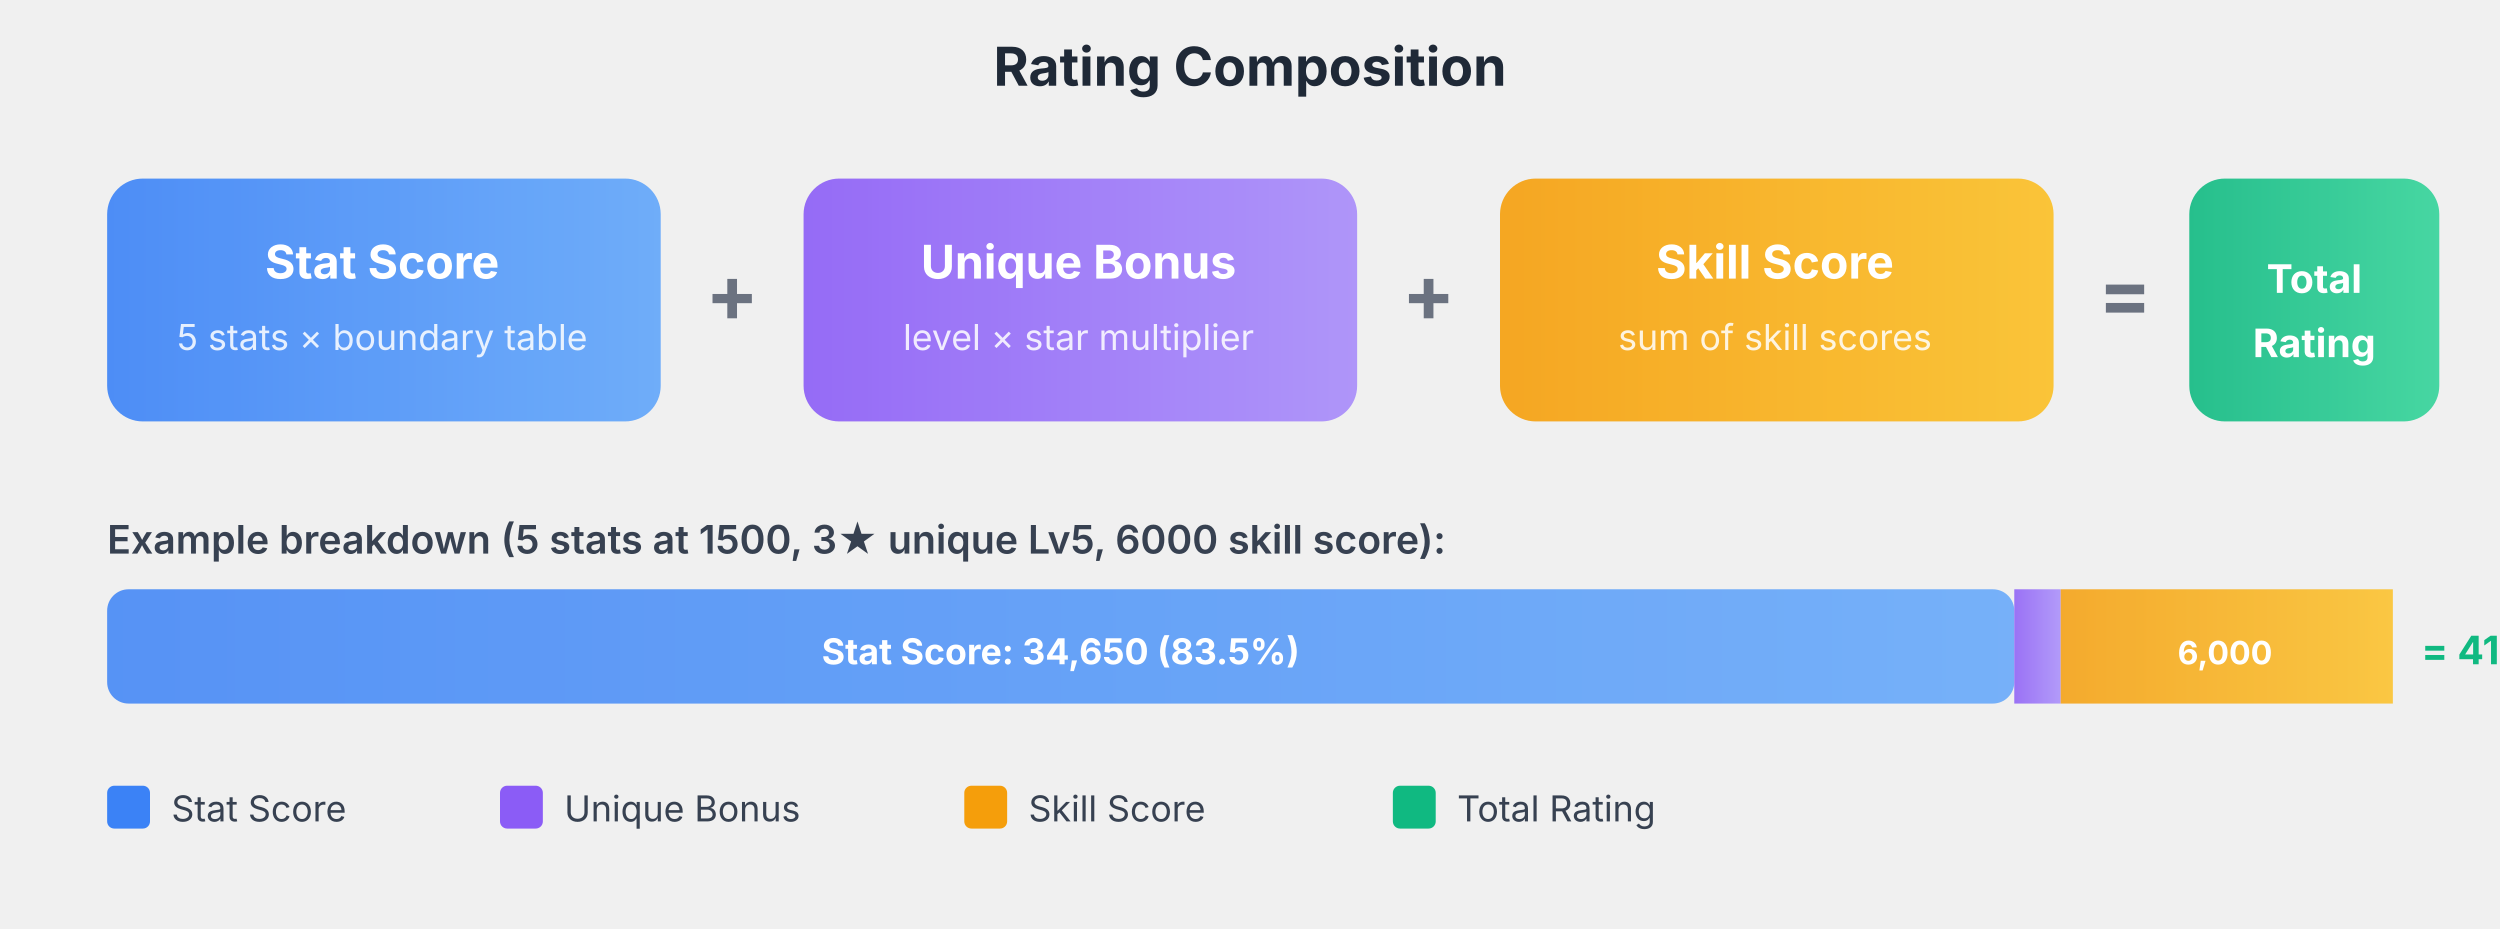
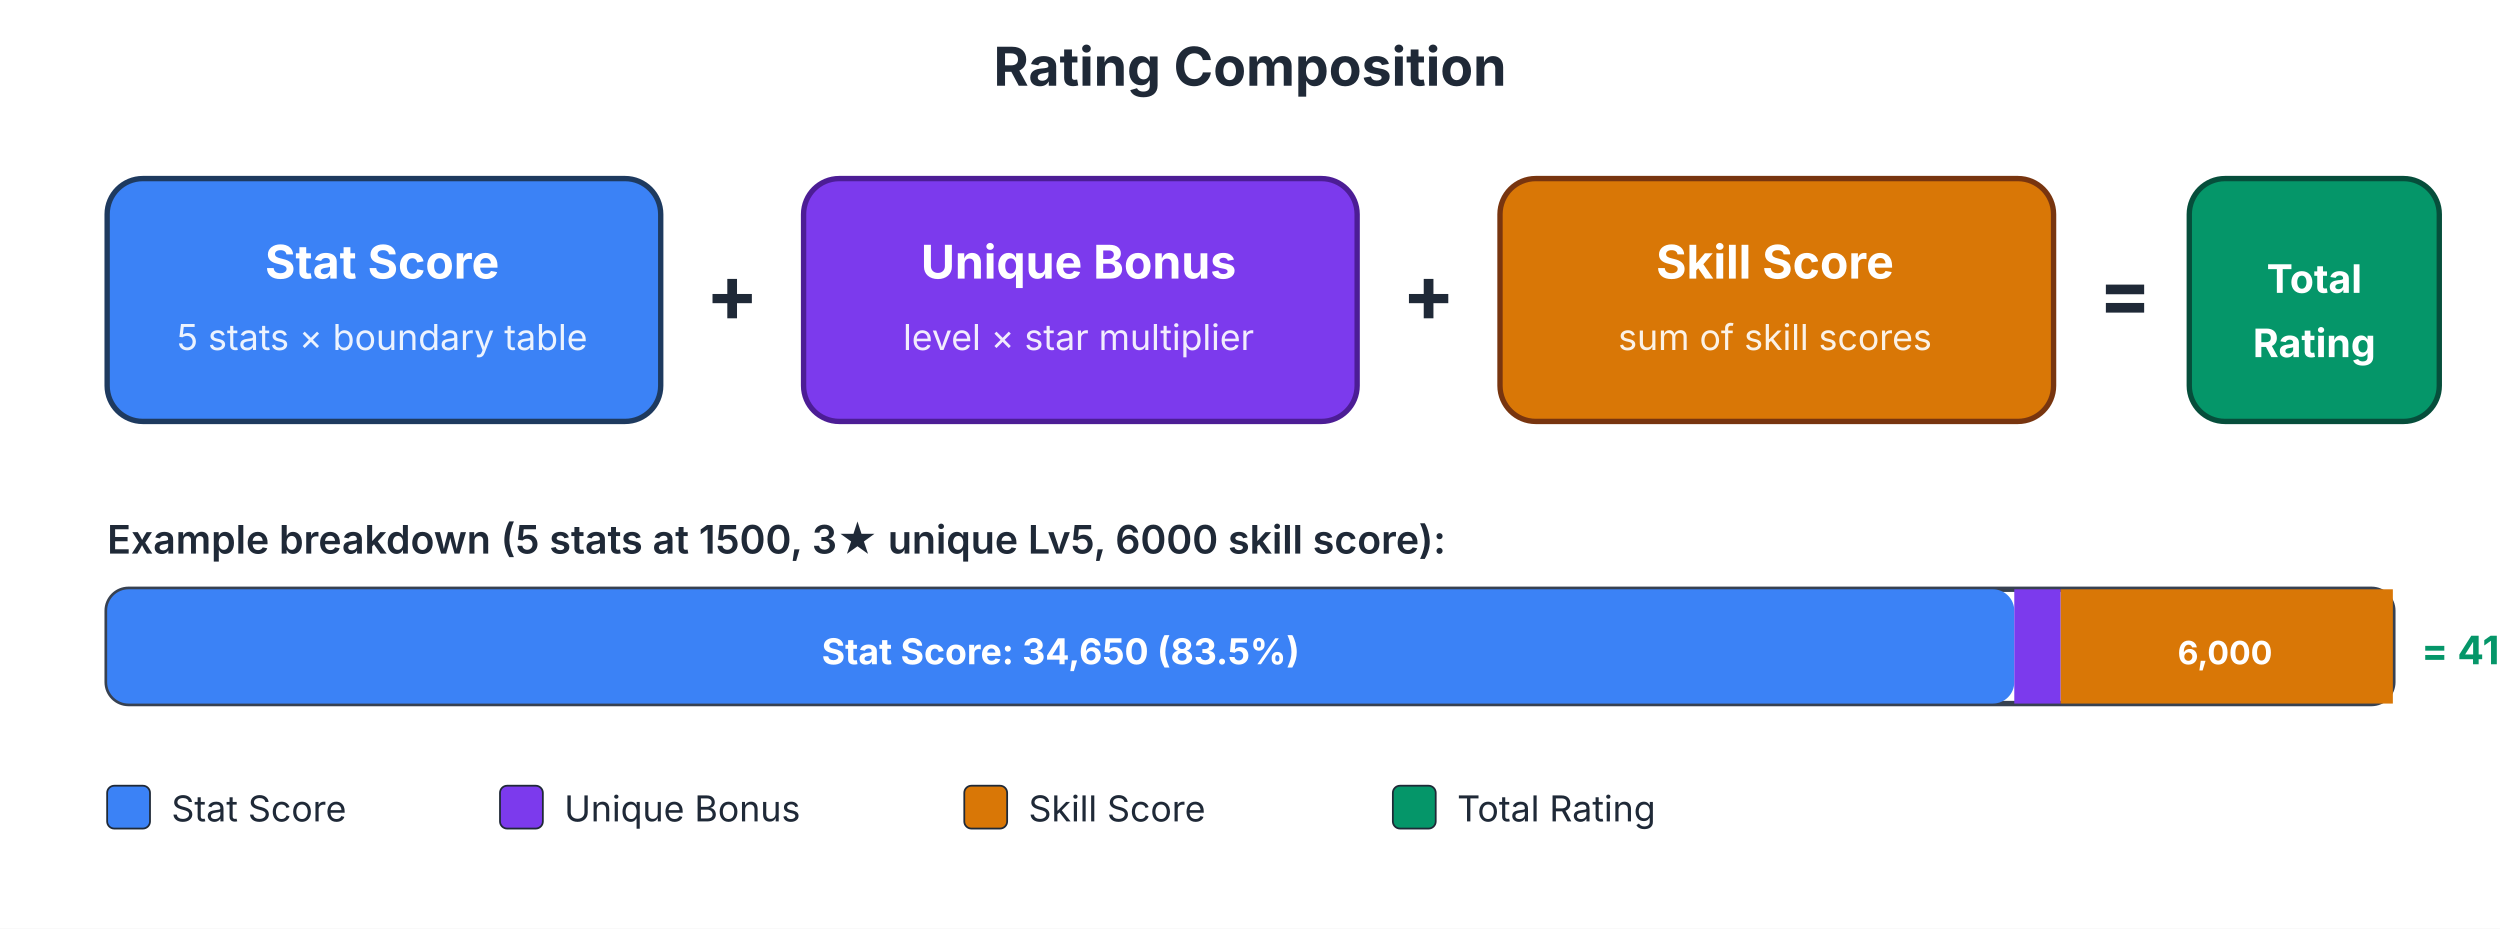
<svg xmlns="http://www.w3.org/2000/svg" viewBox="0 0 700 260" font-family="system-ui, -apple-system, sans-serif">
-   <defs>
-     <linearGradient id="statGrad" x1="0" y1="0" x2="1" y2="0">
-       <stop offset="0%" stop-color="#3b82f6" />
-       <stop offset="100%" stop-color="#60a5fa" />
-     </linearGradient>
-     <linearGradient id="uniqGrad" x1="0" y1="0" x2="1" y2="0">
-       <stop offset="0%" stop-color="#8b5cf6" />
-       <stop offset="100%" stop-color="#a78bfa" />
-     </linearGradient>
-     <linearGradient id="skillGrad" x1="0" y1="0" x2="1" y2="0">
-       <stop offset="0%" stop-color="#f59e0b" />
-       <stop offset="100%" stop-color="#fbbf24" />
-     </linearGradient>
-     <linearGradient id="totalGrad" x1="0" y1="0" x2="1" y2="0">
-       <stop offset="0%" stop-color="#10b981" />
-       <stop offset="100%" stop-color="#34d399" />
-     </linearGradient>
-   </defs>
+   <rect width="700" height="260" fill="white" />
  <text x="350" y="24" text-anchor="middle" font-size="15" font-weight="bold" fill="#1f2937">Rating Composition</text>
  <g transform="translate(0, 50)">
-     <rect x="30" y="0" width="155" height="68" rx="10" fill="url(#statGrad)" opacity="0.9" />
+     <rect x="30" y="0" width="155" height="68" rx="10" fill="#3b82f6" stroke="#1e3a5f" stroke-width="1.5" />
    <text x="107" y="28" text-anchor="middle" font-size="13" font-weight="bold" fill="white">Stat Score</text>
-     <text x="107" y="48" text-anchor="middle" font-size="10" fill="rgba(255,255,255,0.85)">5 stats × boundary table</text>
-     <text x="205" y="40" text-anchor="middle" font-size="22" font-weight="bold" fill="#6b7280">+</text>
-     <rect x="225" y="0" width="155" height="68" rx="10" fill="url(#uniqGrad)" opacity="0.9" />
+     <text x="107" y="48" text-anchor="middle" font-size="10" fill="rgba(255,255,255,0.9)">5 stats × boundary table</text>
+     <text x="205" y="40" text-anchor="middle" font-size="22" font-weight="bold" fill="#1f2937">+</text>
+     <rect x="225" y="0" width="155" height="68" rx="10" fill="#7c3aed" stroke="#4c1d95" stroke-width="1.5" />
    <text x="302" y="28" text-anchor="middle" font-size="13" font-weight="bold" fill="white">Unique Bonus</text>
-     <text x="302" y="48" text-anchor="middle" font-size="10" fill="rgba(255,255,255,0.85)">level × star multiplier</text>
-     <text x="400" y="40" text-anchor="middle" font-size="22" font-weight="bold" fill="#6b7280">+</text>
-     <rect x="420" y="0" width="155" height="68" rx="10" fill="url(#skillGrad)" opacity="0.9" />
+     <text x="302" y="48" text-anchor="middle" font-size="10" fill="rgba(255,255,255,0.9)">level × star multiplier</text>
+     <text x="400" y="40" text-anchor="middle" font-size="22" font-weight="bold" fill="#1f2937">+</text>
+     <rect x="420" y="0" width="155" height="68" rx="10" fill="#d97706" stroke="#78350f" stroke-width="1.5" />
    <text x="497" y="28" text-anchor="middle" font-size="13" font-weight="bold" fill="white">Skill Score</text>
-     <text x="497" y="48" text-anchor="middle" font-size="10" fill="rgba(255,255,255,0.85)">sum of skill scores</text>
-     <text x="595" y="40" text-anchor="middle" font-size="22" font-weight="bold" fill="#6b7280">=</text>
-     <rect x="613" y="0" width="70" height="68" rx="10" fill="url(#totalGrad)" opacity="0.9" />
+     <text x="497" y="48" text-anchor="middle" font-size="10" fill="rgba(255,255,255,0.9)">sum of skill scores</text>
+     <text x="595" y="40" text-anchor="middle" font-size="22" font-weight="bold" fill="#1f2937">=</text>
+     <rect x="613" y="0" width="70" height="68" rx="10" fill="#059669" stroke="#064e3b" stroke-width="1.5" />
    <text x="648" y="32" text-anchor="middle" font-size="11" font-weight="bold" fill="white">Total</text>
    <text x="648" y="50" text-anchor="middle" font-size="11" font-weight="bold" fill="white">Rating</text>
  </g>
-   <text x="30" y="155" font-size="11" font-weight="600" fill="#374151">Example breakdown (5 stats at 1500, 3★ unique Lv5, 6000 skill score):</text>
+   <text x="30" y="155" font-size="11" font-weight="600" fill="#1f2937">Example breakdown (5 stats at 1500, 3★ unique Lv5, 6000 skill score):</text>
  <g transform="translate(30, 165)">
-     <rect x="0" y="0" width="534" height="32" rx="6" fill="url(#statGrad)" opacity="0.85" />
+     <rect x="0" y="0" width="640" height="32" rx="6" fill="none" stroke="#374151" stroke-width="1.5" />
+     <rect x="0" y="0" width="534" height="32" rx="6" fill="#3b82f6" />
    <text x="267" y="21" text-anchor="middle" font-size="10" font-weight="bold" fill="white">Stat Score: 34,650 (83.5%)</text>
-     <rect x="534" y="0" width="13" height="32" fill="url(#uniqGrad)" opacity="0.85" />
-     <rect x="547" y="0" width="93" height="32" rx="0 6 6 0" fill="url(#skillGrad)" opacity="0.85" />
+     <rect x="534" y="0" width="13" height="32" fill="#7c3aed" />
+     <rect x="547" y="0" width="93" height="32" rx="0 6 6 0" fill="#d97706" />
    <text x="593" y="21" text-anchor="middle" font-size="9" font-weight="bold" fill="white">6,000</text>
-     <text x="648" y="21" font-size="11" font-weight="bold" fill="#10b981">= 41,500</text>
+     <text x="648" y="21" font-size="11" font-weight="bold" fill="#059669">= 41,500</text>
  </g>
  <g transform="translate(30, 220)">
-     <rect x="0" y="0" width="12" height="12" rx="2" fill="#3b82f6" />
-     <text x="18" y="10" font-size="10" fill="#374151">Stat Score</text>
-     <rect x="110" y="0" width="12" height="12" rx="2" fill="#8b5cf6" />
-     <text x="128" y="10" font-size="10" fill="#374151">Unique Bonus</text>
-     <rect x="240" y="0" width="12" height="12" rx="2" fill="#f59e0b" />
-     <text x="258" y="10" font-size="10" fill="#374151">Skill Score</text>
-     <rect x="360" y="0" width="12" height="12" rx="2" fill="#10b981" />
-     <text x="378" y="10" font-size="10" fill="#374151">Total Rating</text>
+     <rect x="0" y="0" width="12" height="12" rx="2" fill="#3b82f6" stroke="#1f2937" stroke-width="0.5" />
+     <text x="18" y="10" font-size="10" fill="#1f2937">Stat Score</text>
+     <rect x="110" y="0" width="12" height="12" rx="2" fill="#7c3aed" stroke="#1f2937" stroke-width="0.5" />
+     <text x="128" y="10" font-size="10" fill="#1f2937">Unique Bonus</text>
+     <rect x="240" y="0" width="12" height="12" rx="2" fill="#d97706" stroke="#1f2937" stroke-width="0.5" />
+     <text x="258" y="10" font-size="10" fill="#1f2937">Skill Score</text>
+     <rect x="360" y="0" width="12" height="12" rx="2" fill="#059669" stroke="#1f2937" stroke-width="0.5" />
+     <text x="378" y="10" font-size="10" fill="#1f2937">Total Rating</text>
  </g>
</svg>
